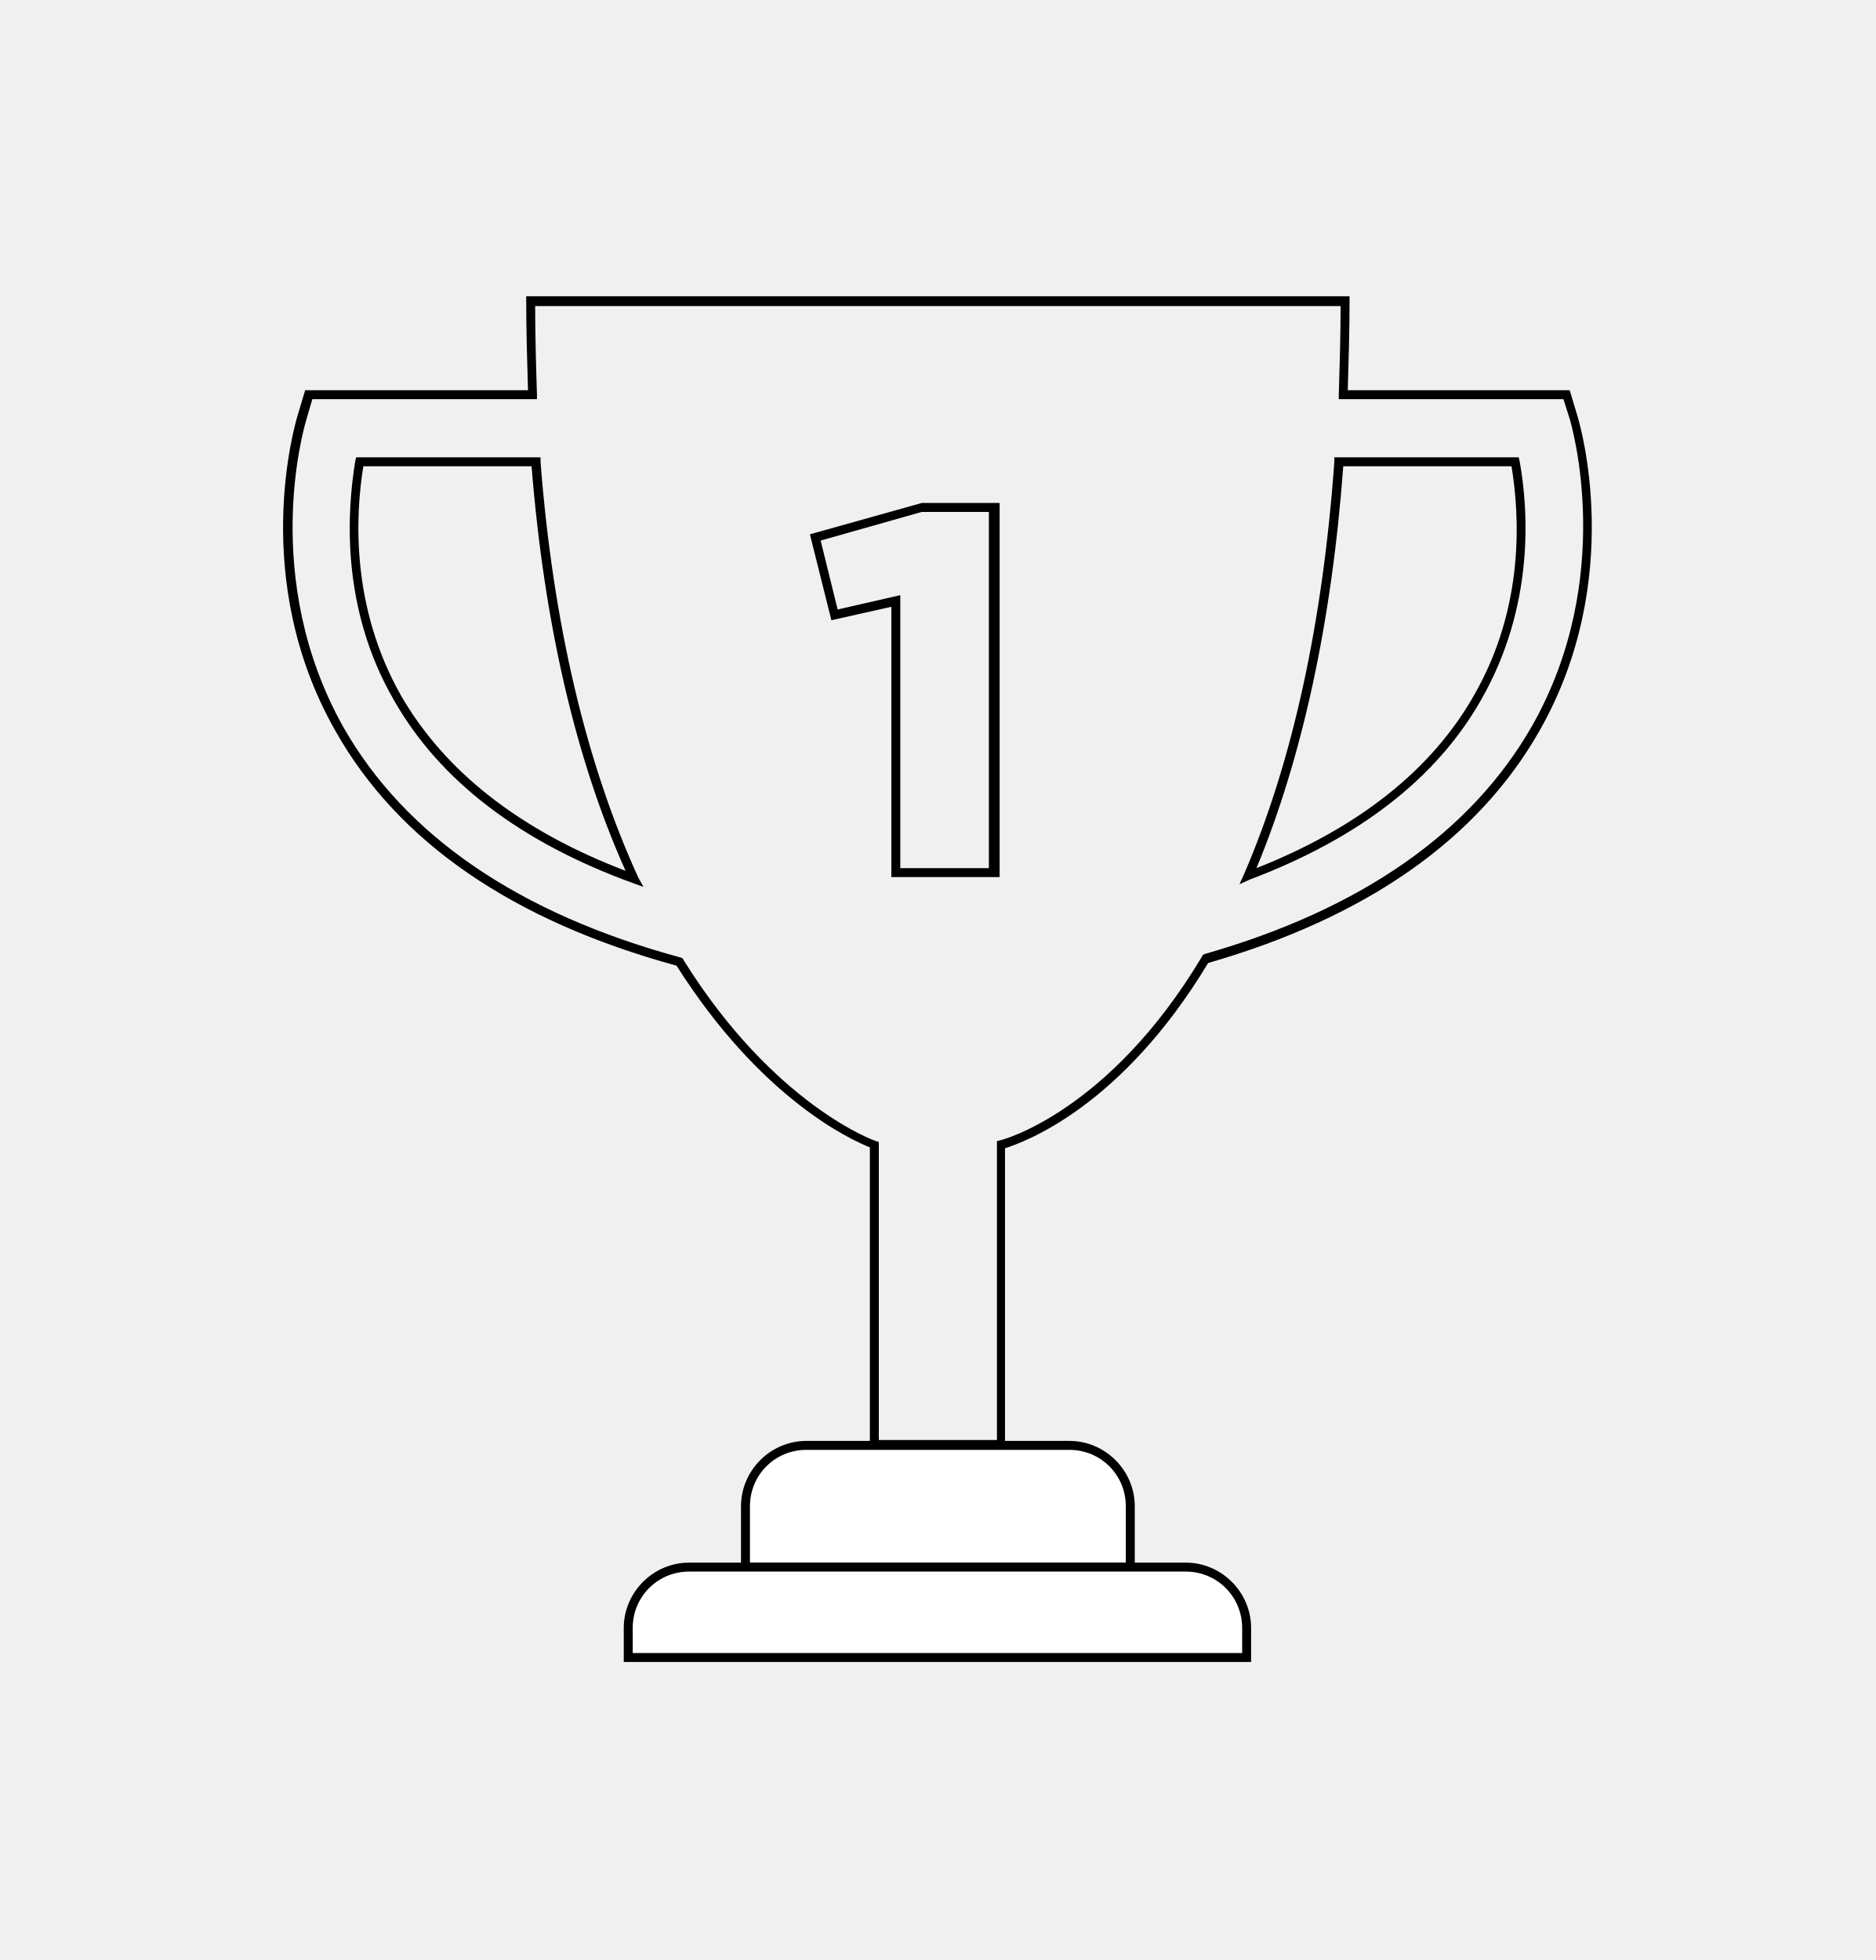
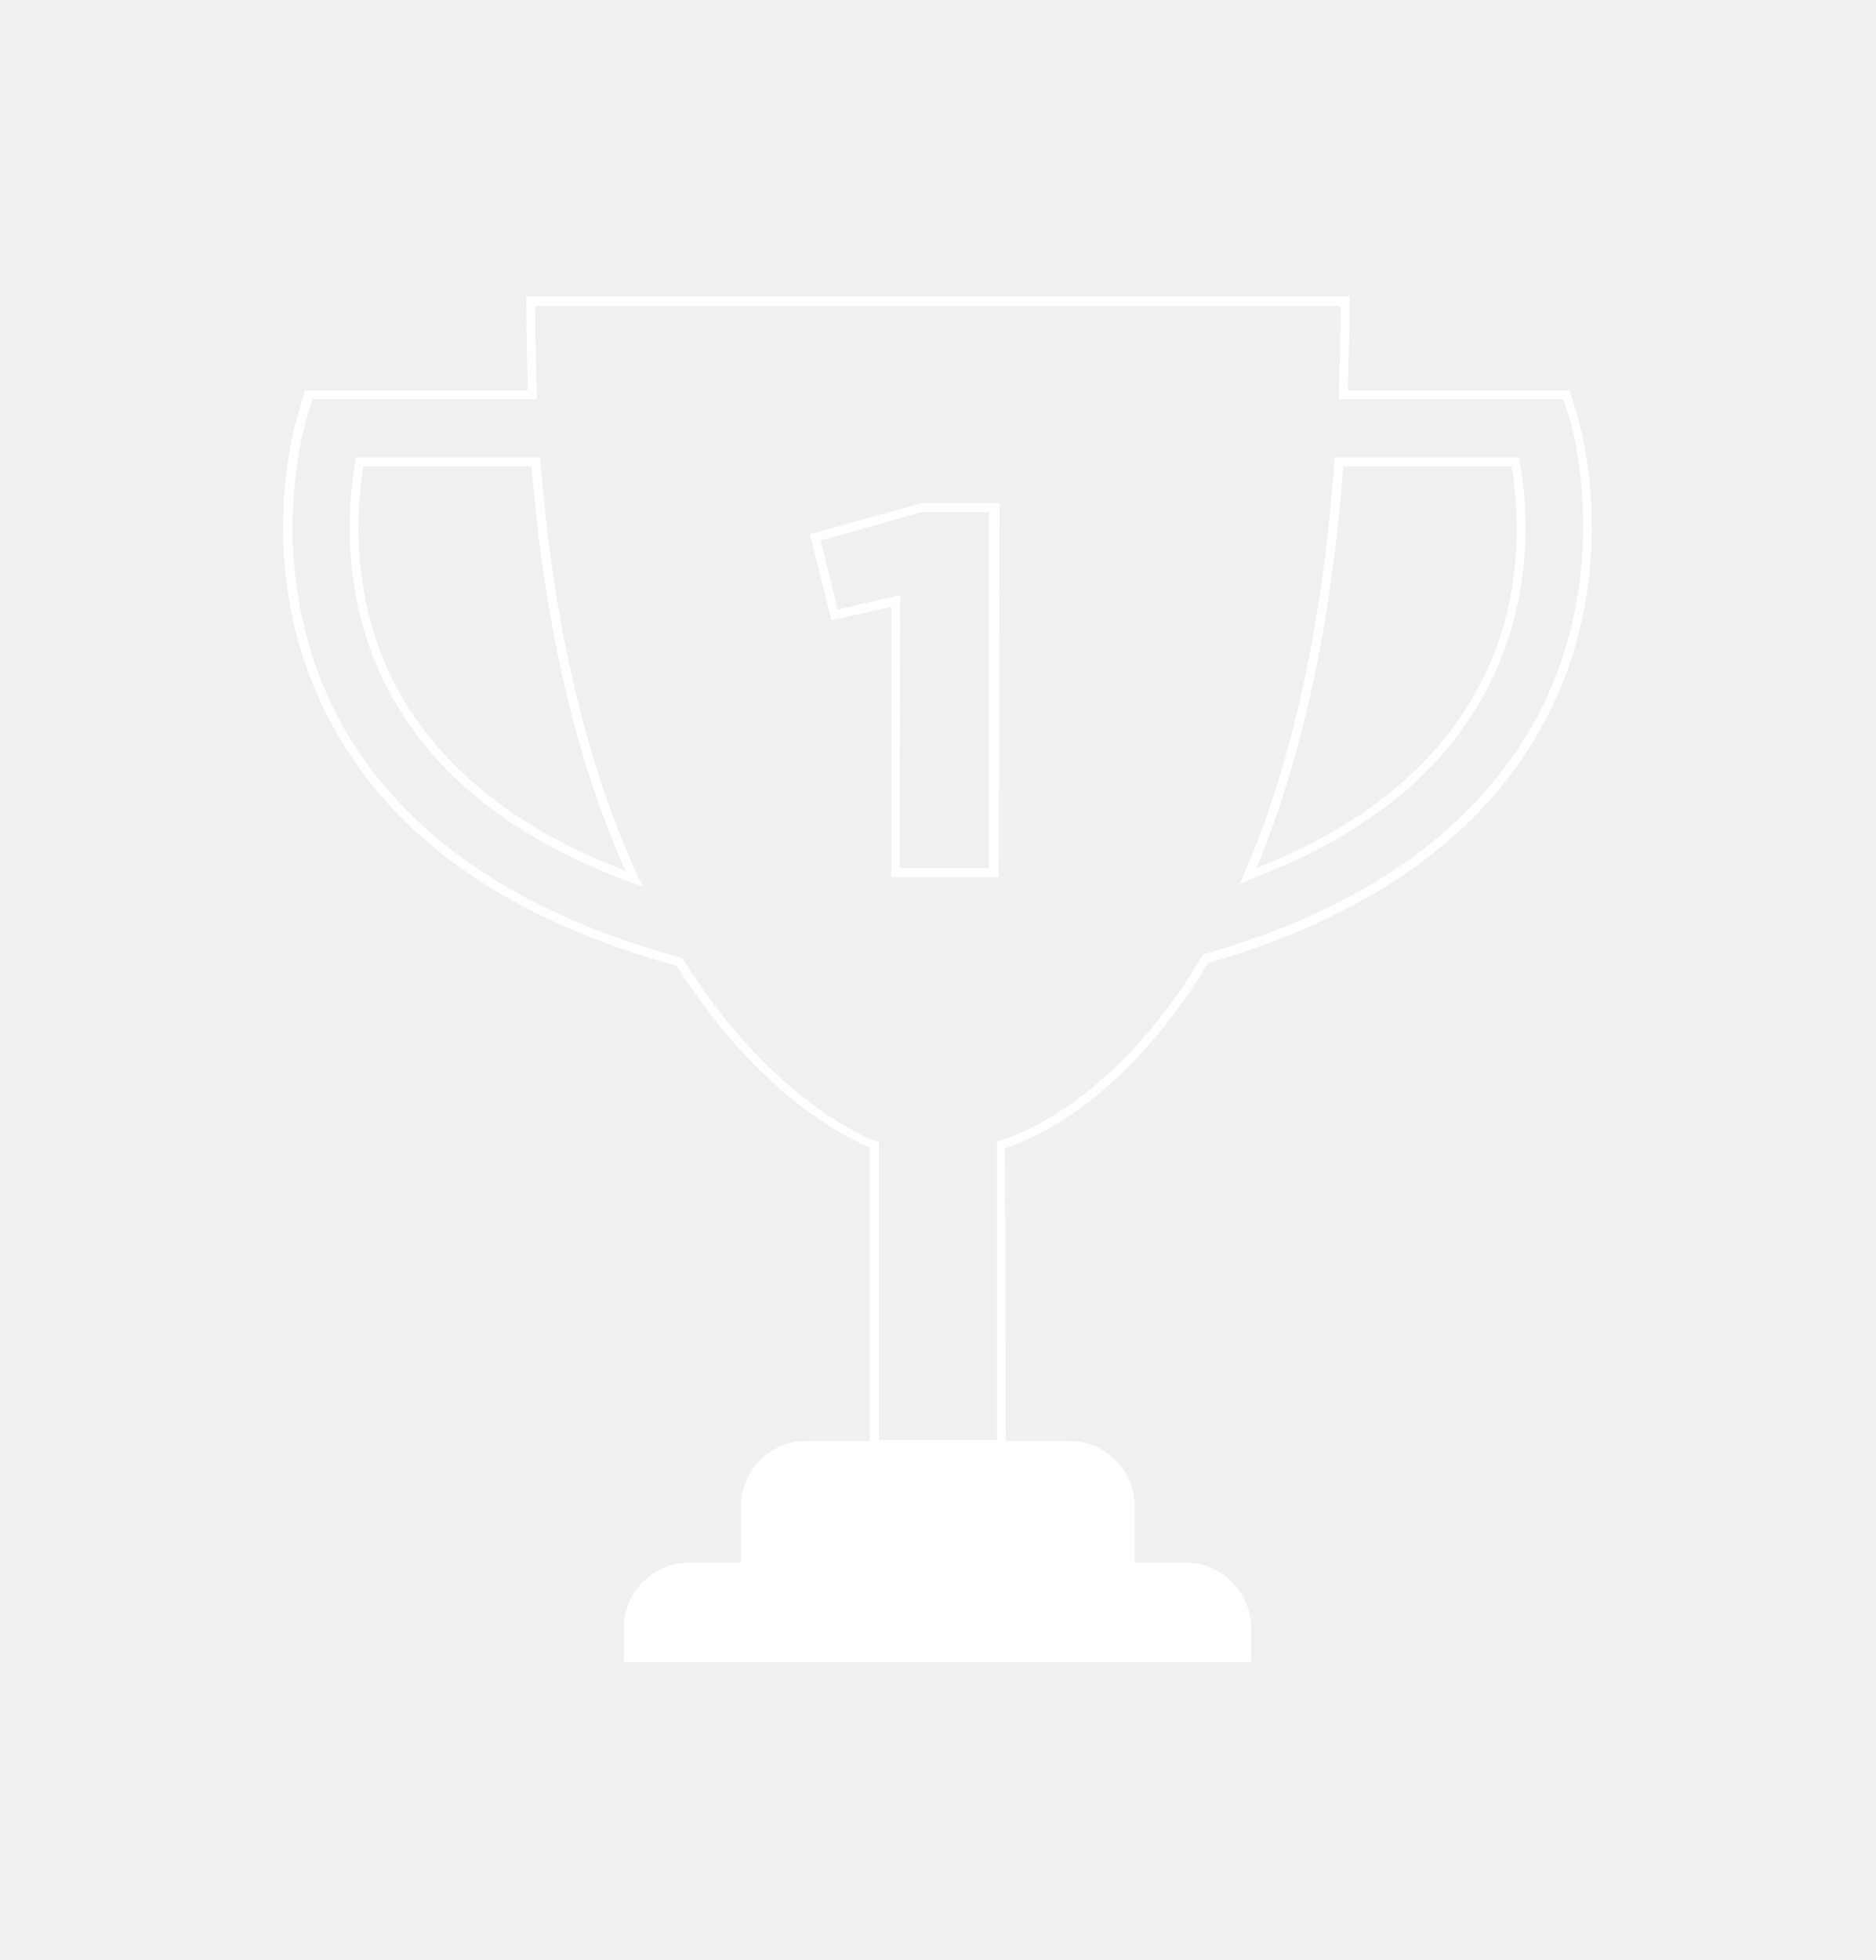
<svg xmlns="http://www.w3.org/2000/svg" version="1.1" id="Layer_1" x="0px" y="0px" viewBox="0 0 209.6 219" style="enable-background:new 0 0 209.6 219;" xml:space="preserve">
  <style type="text/css">
	.st0{fill:#FFFFFF;}
</style>
-   <path class="st0" d="M126.3,175.1h-43v-6.8c0-3.8,3.1-6.8,6.8-6.8h29.4c3.8,0,6.8,3.1,6.8,6.8V175.1z" />
-   <path d="M126.8,175.6h-44v-7.3c0-4,3.3-7.3,7.3-7.3h29.4c4,0,7.3,3.3,7.3,7.3V175.6z M83.8,174.6h42v-6.3c0-3.5-2.8-6.3-6.3-6.3  H90.1c-3.5,0-6.3,2.8-6.3,6.3V174.6z" />
-   <path class="st0" d="M139.3,185.2H70.2v-3.3c0-3.8,3.1-6.8,6.8-6.8h55.5c3.8,0,6.8,3.1,6.8,6.8V185.2z" />
-   <path d="M139.8,185.7H69.7v-3.8c0-4,3.3-7.3,7.3-7.3h55.5c4,0,7.3,3.3,7.3,7.3V185.7z M70.7,184.7h68.1v-2.8c0-3.5-2.8-6.3-6.3-6.3  H77c-3.5,0-6.3,2.8-6.3,6.3V184.7z" />
-   <path d="M112.4,161.9H97.2v-33.7c-2-0.8-12.1-5.3-21.6-20.3c-18.3-5-31.1-13.8-38.1-26.2c-9.7-17-4.5-34.3-4.3-35.1l0.9-3H59  c-0.1-3.3-0.2-6.6-0.2-10v-0.5h92v0.5c0,3.3-0.1,6.7-0.2,10h24.8l0.9,3c0.2,0.7,5.4,18.1-4.3,35.1c-6.9,12.1-19.3,20.8-37,25.9  c-9.7,16.1-20.5,20-22.7,20.7V161.9z M98.2,160.9h13.2v-33.4l0.4-0.1c0.1,0,12.1-3.1,22.5-20.5l0.1-0.2l0.2-0.1  c17.5-5,29.8-13.6,36.6-25.5c9.4-16.6,4.4-33.6,4.2-34.3l-0.7-2.2h-25.1l0-0.5c0.1-3.3,0.2-6.7,0.2-9.9h-90c0,3.3,0.1,6.7,0.2,9.9  l0,0.5H34.9L34.2,47C34,47.7,29,64.6,38.4,81.3C45.3,93.4,58,102.1,76.1,107l0.2,0.1l0.1,0.2c10.1,16.2,21.4,20.2,21.5,20.2l0.3,0.1  V160.9z M71.9,99.1l-1.1-0.4C58.1,94.1,49.1,87.2,44,78.2c-6-10.4-5.2-21.2-4.3-26.7l0.1-0.4h20.6l0,0.5  c1.4,18.1,5.1,33.7,10.9,46.4L71.9,99.1z M40.6,52.1c-0.9,5.5-1.4,15.7,4.2,25.6l0,0c4.9,8.5,13.3,15.1,25.1,19.6  c-5.6-12.5-9.1-27.7-10.5-45.2H40.6z M138.5,98.8l0.5-1.1c5.4-12.5,8.8-28,10.1-46.1l0-0.5h20.6l0.1,0.4c1,5.5,1.7,16.2-4.3,26.7  l-0.4-0.2l0.4,0.2c-5,8.8-13.7,15.5-25.9,20.1L138.5,98.8z M150.1,52.1c-1.3,17.5-4.6,32.6-9.7,44.9c11.4-4.5,19.6-11,24.3-19.3  c5.7-9.9,5.1-20.1,4.2-25.6H150.1z" />
  <g>
-     <path d="M111.6,98h-12V67.8l-6.7,1.5l-2.4-9.6l12.5-3.5h8.7V98z M100.5,97h10V57.2H103l-11.3,3.2l1.9,7.7l7-1.6V97z" />
+     <path class="st0" d="M126.3,175.1h-43v-6.8c0-3.8,3.1-6.8,6.8-6.8h29.4c3.8,0,6.8,3.1,6.8,6.8C126.3,168.3,126.3,175.1,126.3,175.1   z" />
+     <path class="st0" d="M126.8,175.6h-44v-7.3c0-4,3.3-7.3,7.3-7.3h29.4c4,0,7.3,3.3,7.3,7.3C126.8,168.3,126.8,175.6,126.8,175.6z    M83.8,174.6h42v-6.3c0-3.5-2.8-6.3-6.3-6.3H90.1c-3.5,0-6.3,2.8-6.3,6.3C83.8,168.3,83.8,174.6,83.8,174.6z" />
+     <path class="st0" d="M139.3,185.2H70.2v-3.3c0-3.8,3.1-6.8,6.8-6.8h55.5c3.8,0,6.8,3.1,6.8,6.8V185.2z" />
+     <path class="st0" d="M139.8,185.7H69.7v-3.8c0-4,3.3-7.3,7.3-7.3h55.5c4,0,7.3,3.3,7.3,7.3V185.7z M70.7,184.7h68.1v-2.8   c0-3.5-2.8-6.3-6.3-6.3H77c-3.5,0-6.3,2.8-6.3,6.3V184.7z" />
+     <path class="st0" d="M112.4,161.9H97.2v-33.7c-2-0.8-12.1-5.3-21.6-20.3c-18.3-5-31.1-13.8-38.1-26.2c-9.7-17-4.5-34.3-4.3-35.1   l0.9-3H59c-0.1-3.3-0.2-6.6-0.2-10v-0.5h92v0.5c0,3.3-0.1,6.7-0.2,10h24.8l0.9,3c0.2,0.7,5.4,18.1-4.3,35.1   c-6.9,12.1-19.3,20.8-37,25.9c-9.7,16.1-20.5,20-22.7,20.7L112.4,161.9L112.4,161.9z M98.2,160.9h13.2v-33.4l0.4-0.1   c0.1,0,12.1-3.1,22.5-20.5l0.1-0.2l0.2-0.1c17.5-5,29.8-13.6,36.6-25.5c9.4-16.6,4.4-33.6,4.2-34.3l-0.7-2.2h-25.1v-0.5   c0.1-3.3,0.2-6.7,0.2-9.9h-90c0,3.3,0.1,6.7,0.2,9.9v0.5H34.9L34.2,47C34,47.7,29,64.6,38.4,81.3C45.3,93.4,58,102.1,76.1,107   l0.2,0.1l0.1,0.2c10.1,16.2,21.4,20.2,21.5,20.2l0.3,0.1V160.9z M71.9,99.1l-1.1-0.4C58.1,94.1,49.1,87.2,44,78.2   c-6-10.4-5.2-21.2-4.3-26.7l0.1-0.4h20.6v0.5c1.4,18.1,5.1,33.7,10.9,46.4L71.9,99.1z M40.6,52.1c-0.9,5.5-1.4,15.7,4.2,25.6l0,0   c4.9,8.5,13.3,15.1,25.1,19.6c-5.6-12.5-9.1-27.7-10.5-45.2C59.4,52.1,40.6,52.1,40.6,52.1z M138.5,98.8l0.5-1.1   c5.4-12.5,8.8-28,10.1-46.1v-0.5h20.6l0.1,0.4c1,5.5,1.7,16.2-4.3,26.7l-0.4-0.2l0.4,0.2c-5,8.8-13.7,15.5-25.9,20.1L138.5,98.8z    M150.1,52.1c-1.3,17.5-4.6,32.6-9.7,44.9c11.4-4.5,19.6-11,24.3-19.3c5.7-9.9,5.1-20.1,4.2-25.6H150.1z" />
+     <g>
+       <path class="st0" d="M111.6,98h-12V67.8l-6.7,1.5l-2.4-9.6l12.5-3.5h8.7L111.6,98L111.6,98z M100.5,97h10V57.2H103l-11.3,3.2    l1.9,7.7l7-1.6L100.5,97L100.5,97z" />
+     </g>
  </g>
</svg>
